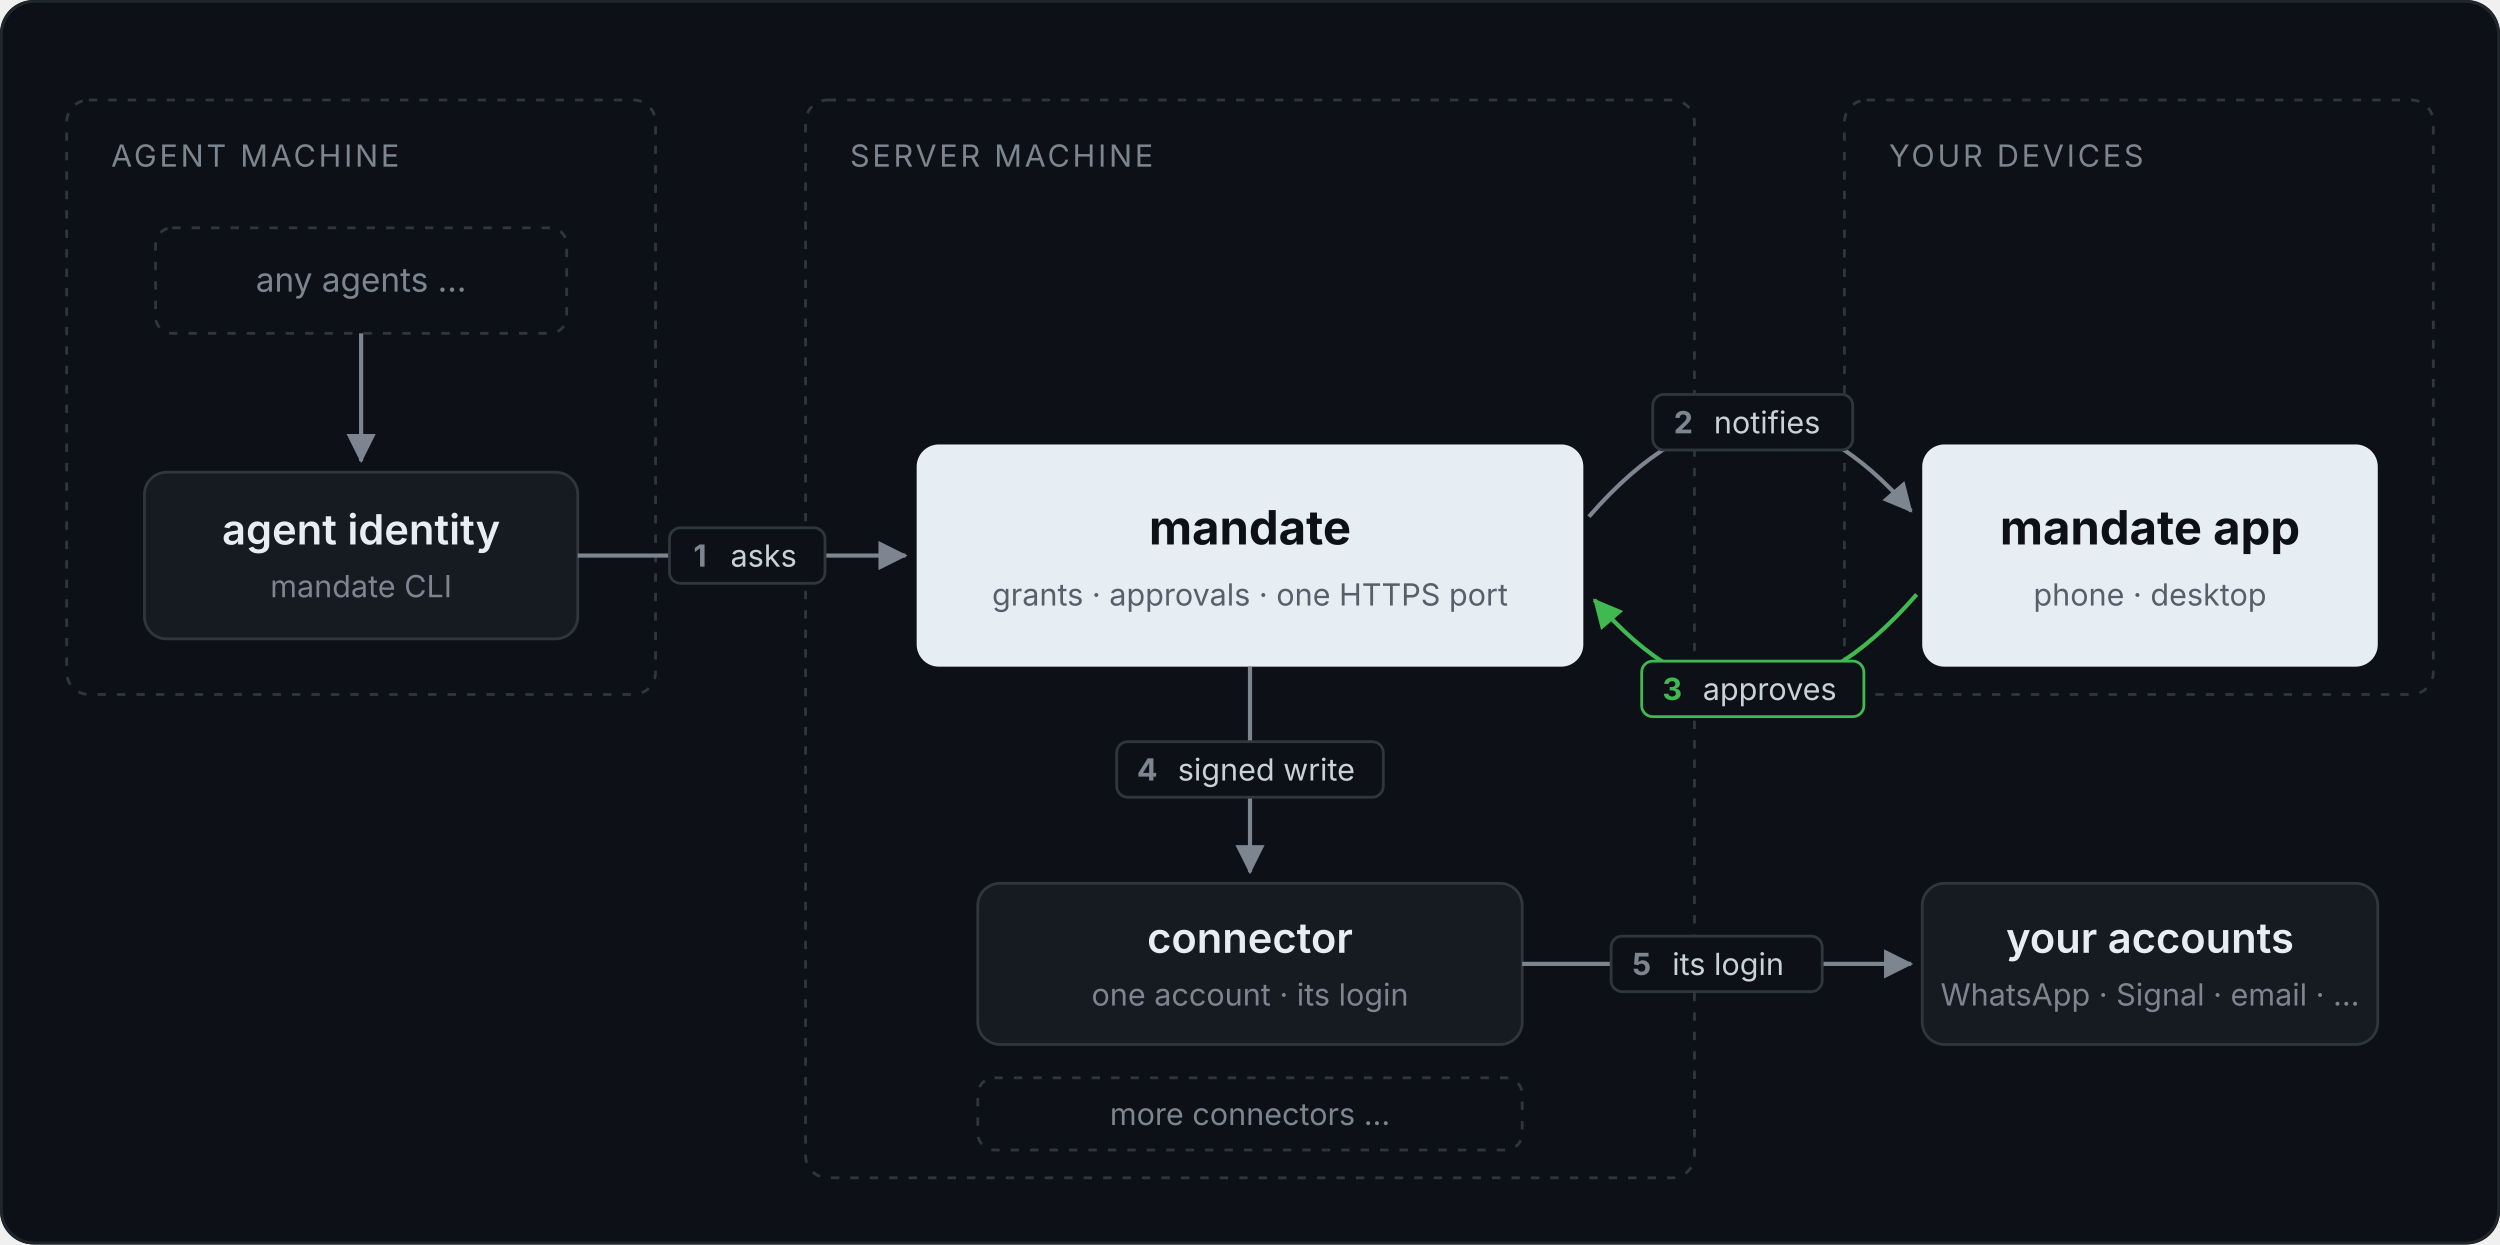
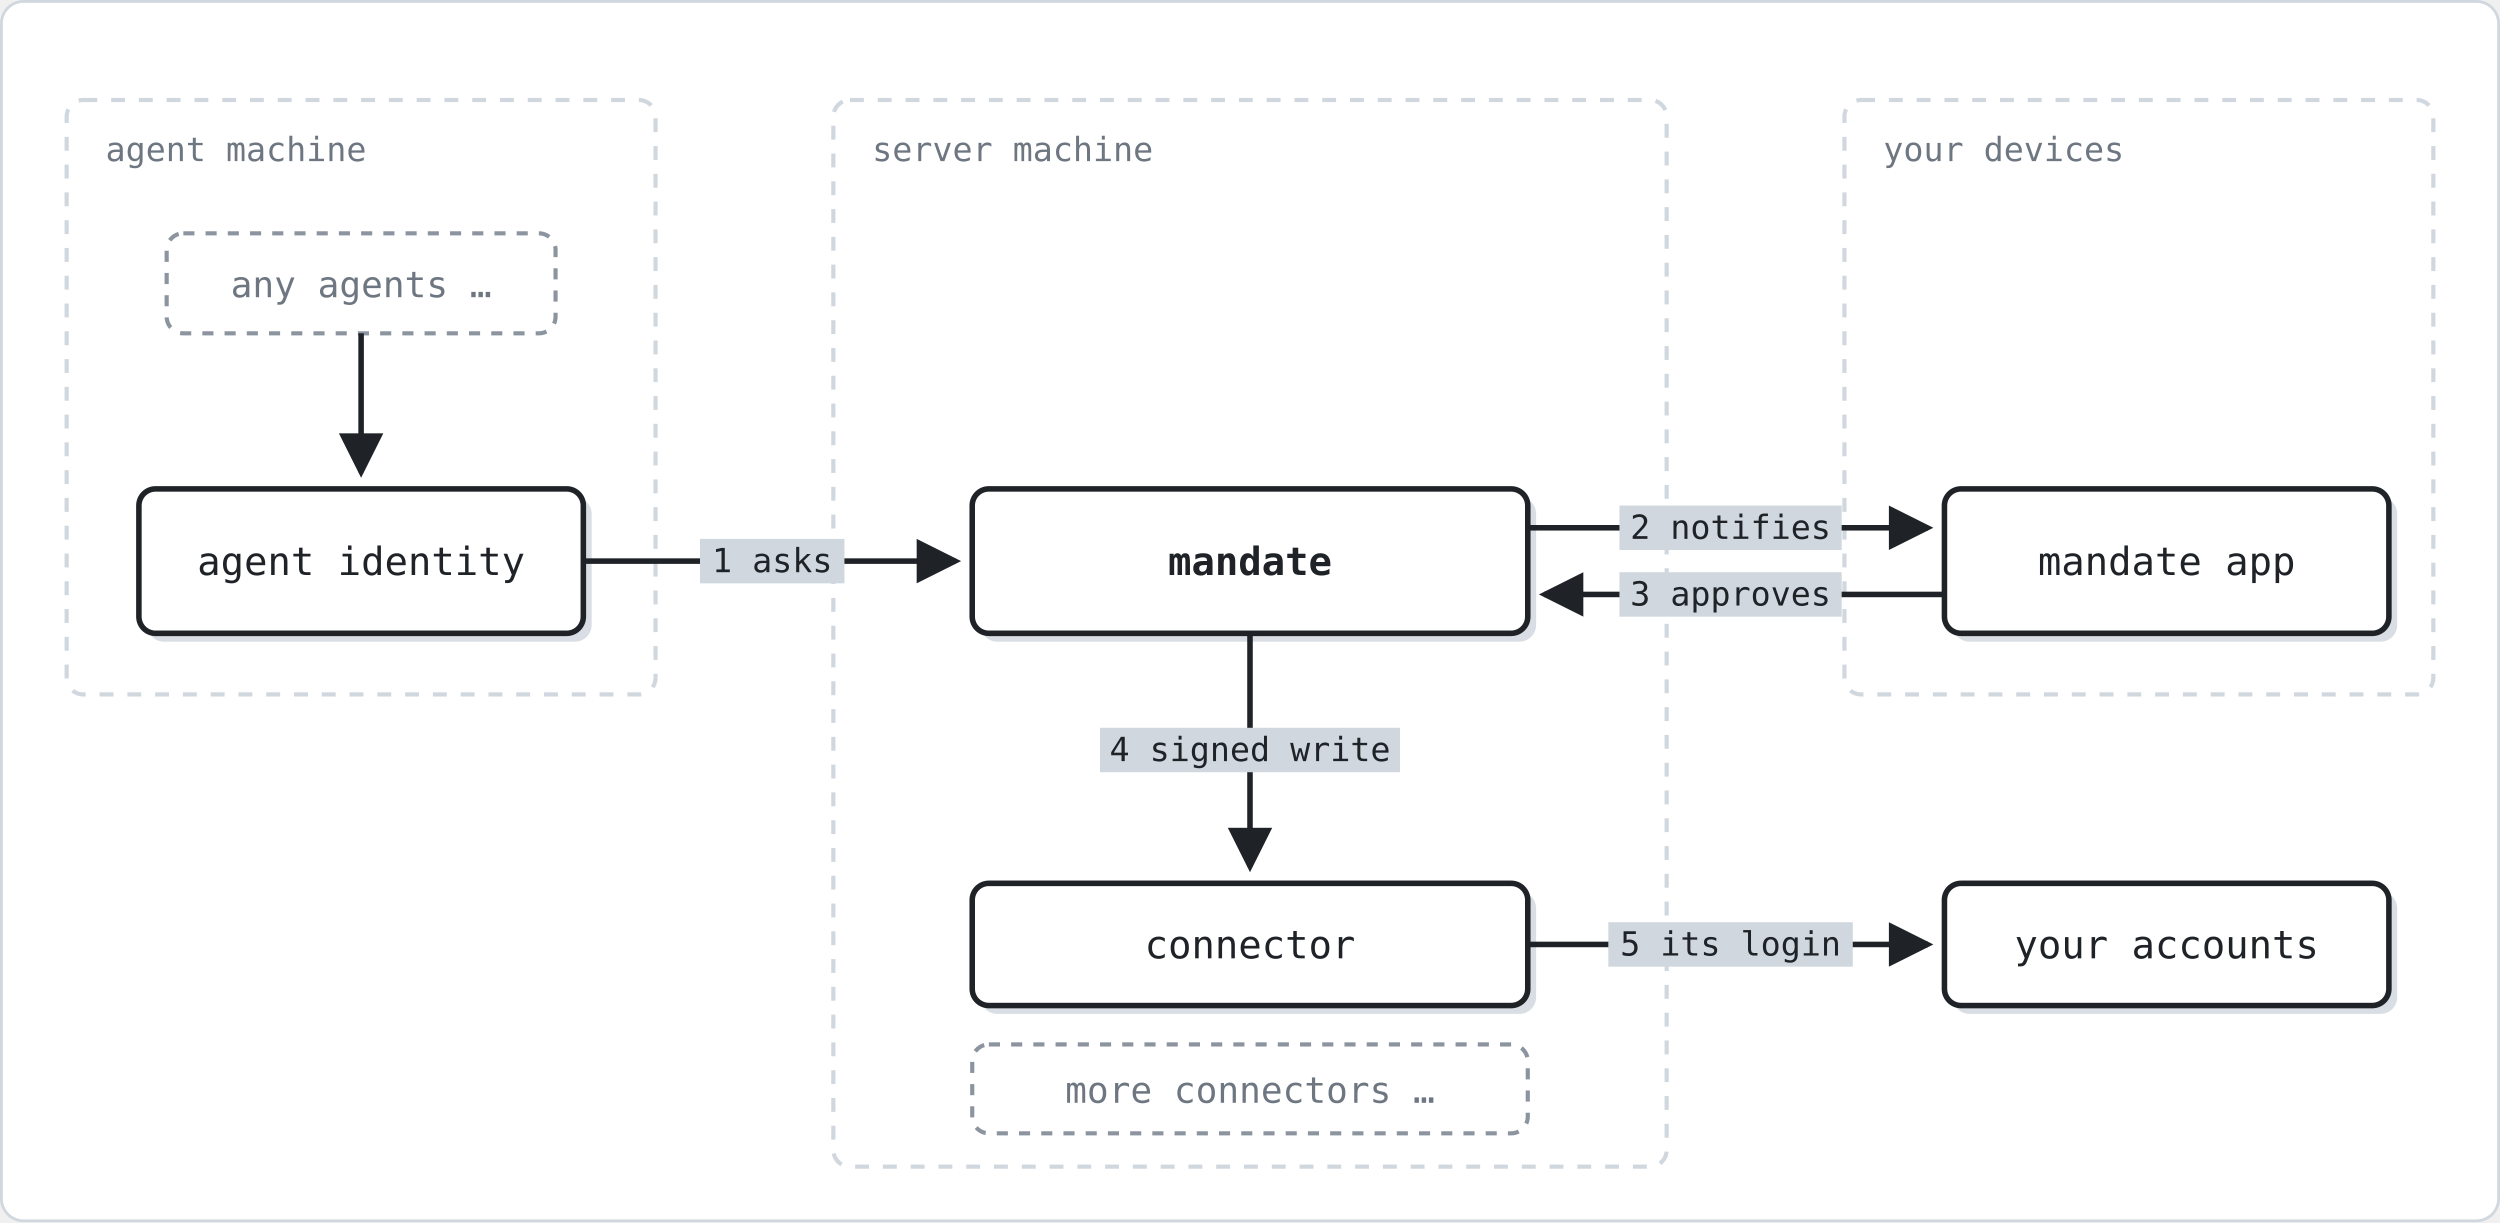
- <svg xmlns="http://www.w3.org/2000/svg" width="900" height="448" viewBox="0 0 900 448" font-family="Inter, -apple-system, Segoe UI, Helvetica, Arial, sans-serif">
+ <svg xmlns="http://www.w3.org/2000/svg" width="900" height="440" viewBox="0 0 900 440" font-family="'IBM Plex Mono', 'JetBrains Mono', ui-monospace, SFMono-Regular, Menlo, monospace" font-size="14" fill="#1f2328">
  <defs>
-     <marker id="n" markerWidth="8" markerHeight="8" refX="6.5" refY="3.5" orient="auto">
-       <path d="M0,0 L7,3.5 L0,7 Z" fill="#7d8590" />
-     </marker>
-     <marker id="g" markerWidth="8" markerHeight="8" refX="6.5" refY="3.5" orient="auto">
-       <path d="M0,0 L7,3.5 L0,7 Z" fill="#3fb950" />
+     <marker id="a" markerWidth="9" markerHeight="9" refX="7" refY="4" orient="auto">
+       <path d="M0,0 L8,4 L0,8 Z" fill="#1f2328" />
    </marker>
  </defs>
-   <rect width="900" height="448" rx="12" fill="#0d1117" />
-   <rect x="0.5" y="0.5" width="899" height="447" rx="12" fill="none" stroke="#21262d" />
-   <g font-size="11" letter-spacing="1" fill="#7d8590" stroke="#30363d" stroke-dasharray="3 4">
-     <rect x="24" y="36" width="212" height="214" rx="8" fill="none" />
-     <rect x="290" y="36" width="320" height="388" rx="8" fill="none" />
-     <rect x="664" y="36" width="212" height="214" rx="8" fill="none" />
+   <rect x="0.5" y="0.5" width="899" height="439" rx="8" fill="#fff" stroke="#d0d7de" />
+   <g fill="none" stroke="#d0d7de" stroke-width="1.5" stroke-dasharray="5 5">
+     <rect x="24" y="36" width="212" height="214" rx="6" />
+     <rect x="300" y="36" width="300" height="384" rx="6" />
+     <rect x="664" y="36" width="212" height="214" rx="6" />
  </g>
-   <g font-size="11" letter-spacing="1" fill="#7d8590">
-     <text x="40" y="60">AGENT MACHINE</text>
-     <text x="306" y="60">SERVER MACHINE</text>
-     <text x="680" y="60">YOUR DEVICES</text>
+   <g font-size="12" fill="#6e7781">
+     <text x="38" y="58">agent machine</text>
+     <text x="314" y="58">server machine</text>
+     <text x="678" y="58">your devices</text>
  </g>
-   <rect x="56" y="82" width="148" height="38" rx="6" fill="none" stroke="#30363d" stroke-dasharray="3 4" />
-   <text x="130" y="105" text-anchor="middle" font-size="12" fill="#7d8590">any agents …</text>
-   <rect x="52" y="170" width="156" height="60" rx="8" fill="#161b22" stroke="#30363d" />
-   <text x="130" y="196" text-anchor="middle" font-size="15" font-weight="600" fill="#e6edf3">agent identity</text>
-   <text x="130" y="215" text-anchor="middle" font-size="11" fill="#7d8590">mandate CLI</text>
-   <rect x="330" y="160" width="240" height="80" rx="8" fill="#e6edf3" />
-   <text x="450" y="196" text-anchor="middle" font-size="17" font-weight="700" fill="#0d1117">mandate</text>
-   <text x="450" y="218" text-anchor="middle" font-size="11" fill="#57606a">grants · approvals · one HTTPS port</text>
-   <rect x="352" y="318" width="196" height="58" rx="8" fill="#161b22" stroke="#30363d" />
-   <text x="450" y="343" text-anchor="middle" font-size="15" font-weight="600" fill="#e6edf3">connector</text>
-   <text x="450" y="362" text-anchor="middle" font-size="11" fill="#7d8590">one account · its login</text>
-   <rect x="352" y="388" width="196" height="26" rx="6" fill="none" stroke="#30363d" stroke-dasharray="3 4" />
-   <text x="450" y="405" text-anchor="middle" font-size="11" fill="#7d8590">more connectors …</text>
-   <rect x="692" y="160" width="164" height="80" rx="8" fill="#e6edf3" />
-   <text x="774" y="196" text-anchor="middle" font-size="17" font-weight="700" fill="#0d1117">mandate app</text>
-   <text x="774" y="218" text-anchor="middle" font-size="11" fill="#57606a">phone · desktop</text>
-   <rect x="692" y="318" width="164" height="58" rx="8" fill="#161b22" stroke="#30363d" />
-   <text x="774" y="343" text-anchor="middle" font-size="15" font-weight="600" fill="#e6edf3">your accounts</text>
-   <text x="774" y="362" text-anchor="middle" font-size="11" fill="#7d8590">WhatsApp · Signal · email · …</text>
-   <g fill="none" stroke-width="1.5">
-     <path d="M130,120 V166" stroke="#7d8590" marker-end="url(#n)" />
-     <path d="M208,200 H326" stroke="#7d8590" marker-end="url(#n)" />
-     <path d="M572,186 C612,140 650,140 688,184" stroke="#7d8590" marker-end="url(#n)" />
-     <path d="M690,214 C650,260 612,260 574,216" stroke="#3fb950" marker-end="url(#g)" />
-     <path d="M450,240 V314" stroke="#7d8590" marker-end="url(#n)" />
-     <path d="M548,347 H688" stroke="#7d8590" marker-end="url(#n)" />
+   <g fill="#d8dee4">
+     <rect x="53" y="179" width="160" height="52" rx="6" />
+     <rect x="353" y="179" width="200" height="52" rx="6" />
+     <rect x="703" y="179" width="160" height="52" rx="6" />
+     <rect x="353" y="321" width="200" height="44" rx="6" />
+     <rect x="703" y="321" width="160" height="44" rx="6" />
  </g>
-   <g font-size="11">
-     <rect x="241" y="190" width="56" height="20" rx="4" fill="#0d1117" stroke="#30363d" />
-     <text x="252" y="204" text-anchor="middle" font-weight="700" fill="#7d8590">1</text>
-     <text x="263" y="204" fill="#c9d1d9">asks</text>
-     <rect x="595" y="142" width="72" height="20" rx="4" fill="#0d1117" stroke="#30363d" />
-     <text x="606" y="156" text-anchor="middle" font-weight="700" fill="#7d8590">2</text>
-     <text x="617" y="156" fill="#c9d1d9">notifies</text>
-     <rect x="591" y="238" width="80" height="20" rx="4" fill="#0d1117" stroke="#3fb950" />
-     <text x="602" y="252" text-anchor="middle" font-weight="700" fill="#3fb950">3</text>
-     <text x="613" y="252" fill="#c9d1d9">approves</text>
-     <rect x="402" y="267" width="96" height="20" rx="4" fill="#0d1117" stroke="#30363d" />
-     <text x="413" y="281" text-anchor="middle" font-weight="700" fill="#7d8590">4</text>
-     <text x="424" y="281" fill="#c9d1d9">signed write</text>
-     <rect x="580" y="337" width="76" height="20" rx="4" fill="#0d1117" stroke="#30363d" />
-     <text x="591" y="351" text-anchor="middle" font-weight="700" fill="#7d8590">5</text>
-     <text x="602" y="351" fill="#c9d1d9">its login</text>
+   <g fill="#fff" stroke="#1f2328" stroke-width="2">
+     <rect x="50" y="176" width="160" height="52" rx="6" />
+     <rect x="350" y="176" width="200" height="52" rx="6" />
+     <rect x="700" y="176" width="160" height="52" rx="6" />
+     <rect x="350" y="318" width="200" height="44" rx="6" />
+     <rect x="700" y="318" width="160" height="44" rx="6" />
+   </g>
+   <g fill="none" stroke="#8c959f" stroke-width="1.5" stroke-dasharray="4 4">
+     <rect x="60" y="84" width="140" height="36" rx="6" />
+     <rect x="350" y="376" width="200" height="32" rx="6" />
+   </g>
+   <g text-anchor="middle">
+     <text x="130" y="107" font-size="13" fill="#6e7781">any agents …</text>
+     <text x="130" y="207">agent identity</text>
+     <text x="450" y="207" font-weight="700">mandate</text>
+     <text x="780" y="207">mandate app</text>
+     <text x="450" y="345">connector</text>
+     <text x="450" y="397" font-size="13" fill="#6e7781">more connectors …</text>
+     <text x="780" y="345">your accounts</text>
+   </g>
+   <g fill="none" stroke="#1f2328" stroke-width="2" marker-end="url(#a)">
+     <path d="M130,120 V170" />
+     <path d="M210,202 H344" />
+     <path d="M550,190 H694" />
+     <path d="M700,214 H556" />
+     <path d="M450,228 V312" />
+     <path d="M550,340 H694" />
+   </g>
+   <g font-size="12">
+     <rect x="252" y="194" width="52" height="16" fill="#d0d7de" />
+     <text x="278" y="206" text-anchor="middle">1 asks</text>
+     <rect x="583" y="182" width="80" height="16" fill="#d0d7de" />
+     <text x="623" y="194" text-anchor="middle">2 notifies</text>
+     <rect x="583" y="206" width="80" height="16" fill="#d0d7de" />
+     <text x="623" y="218" text-anchor="middle">3 approves</text>
+     <rect x="396" y="262" width="108" height="16" fill="#d0d7de" />
+     <text x="450" y="274" text-anchor="middle">4 signed write</text>
+     <rect x="579" y="332" width="88" height="16" fill="#d0d7de" />
+     <text x="623" y="344" text-anchor="middle">5 its login</text>
  </g>
</svg>
